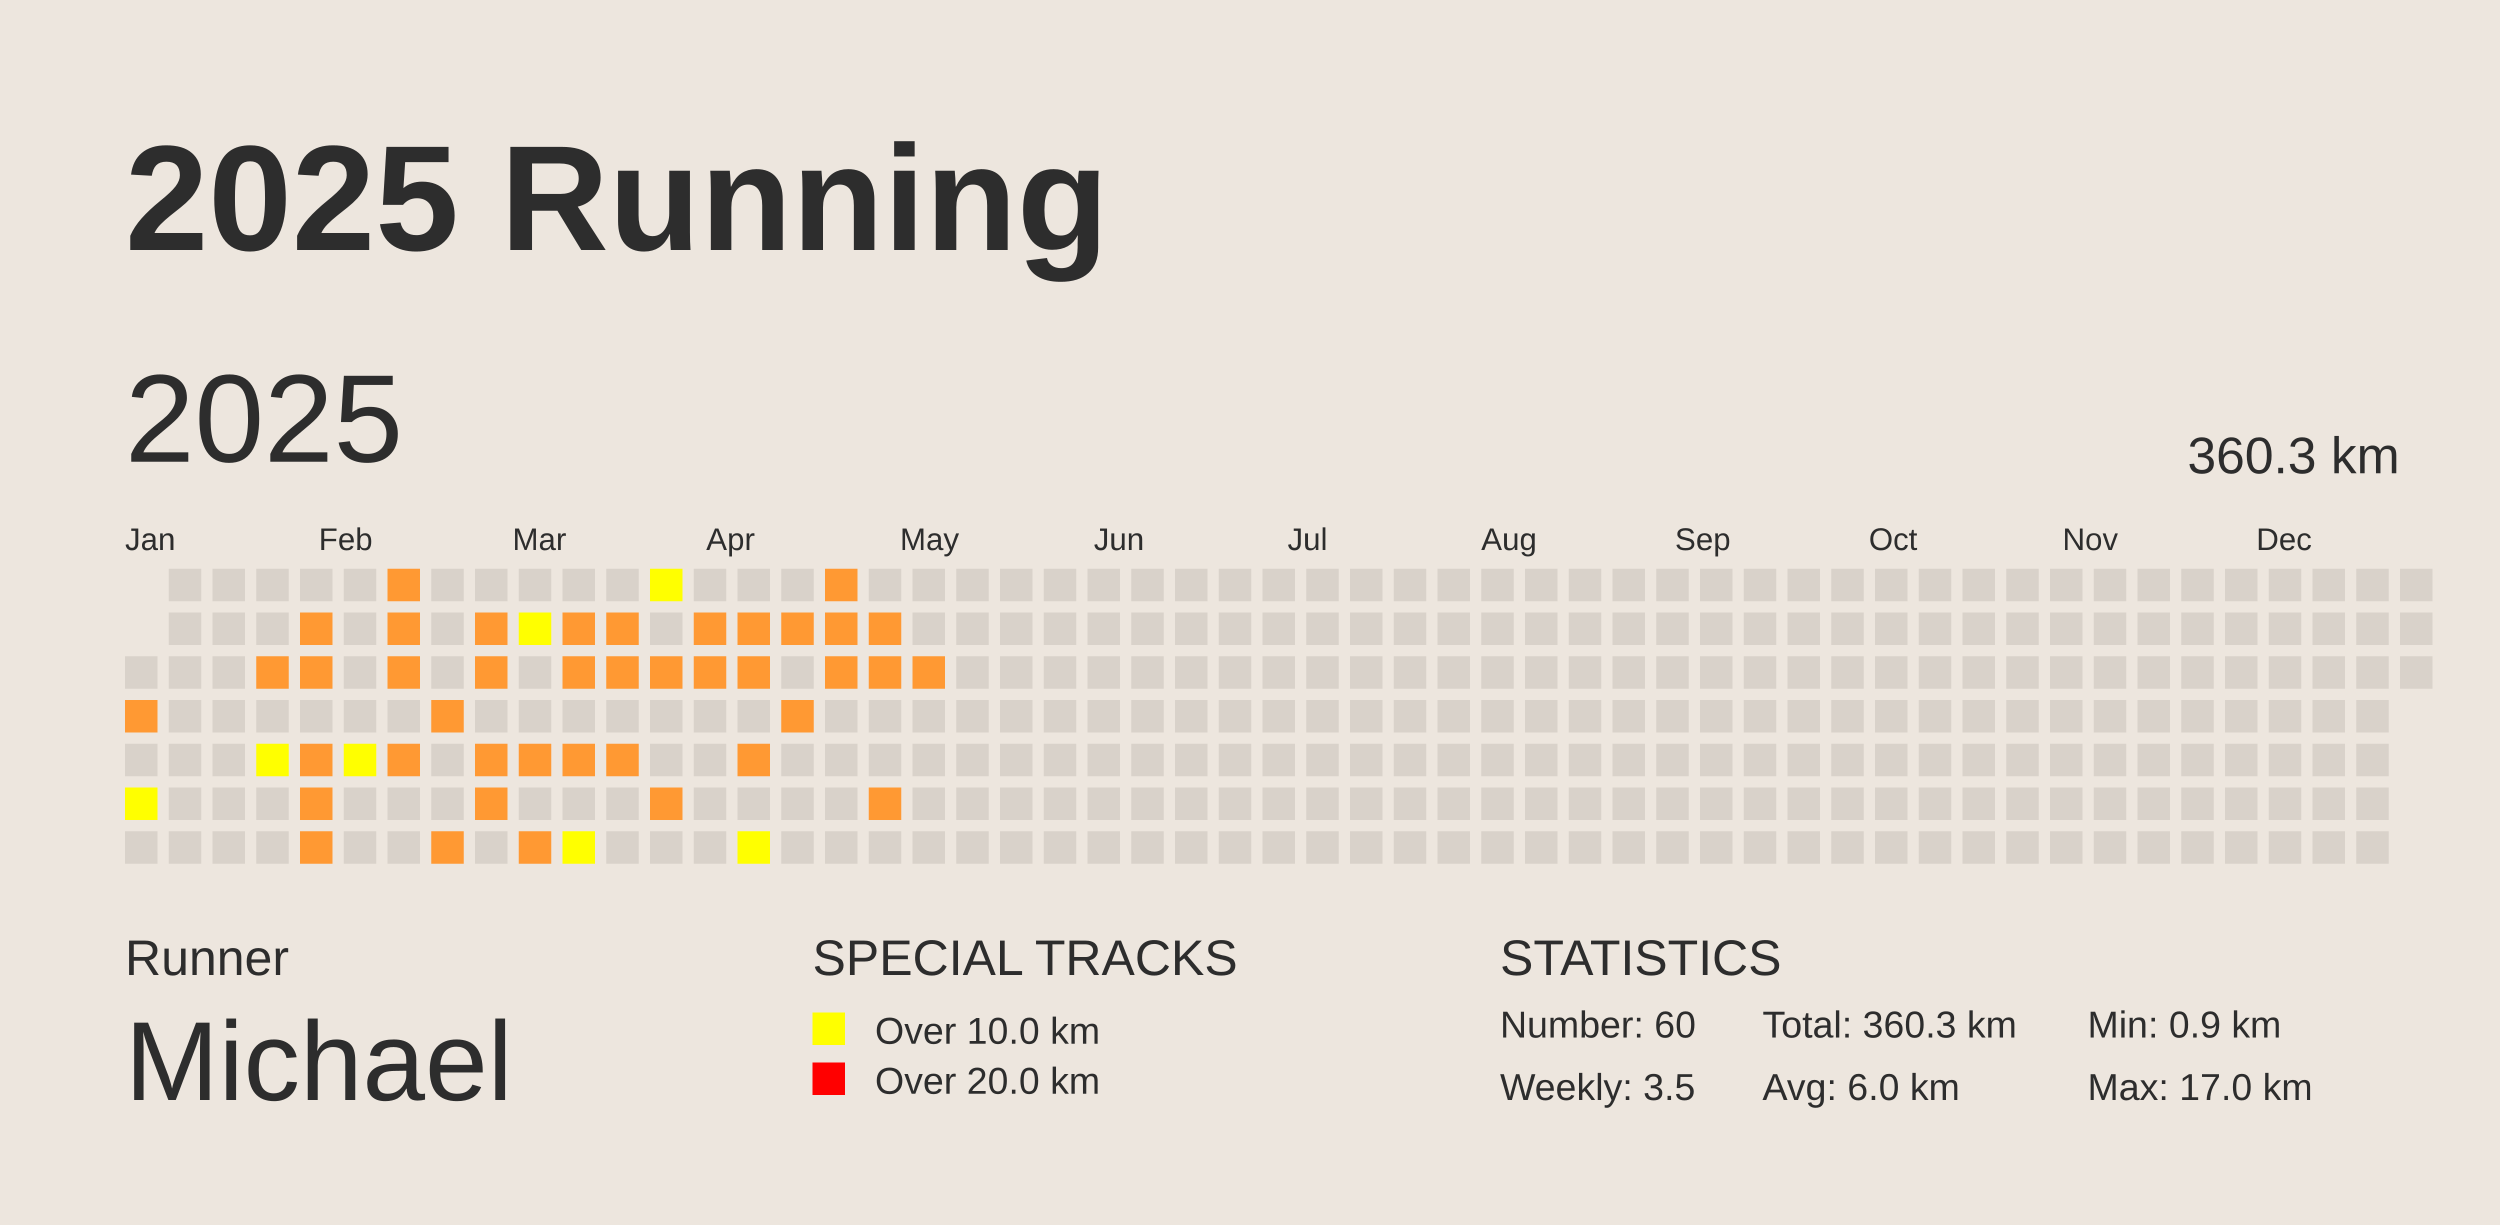
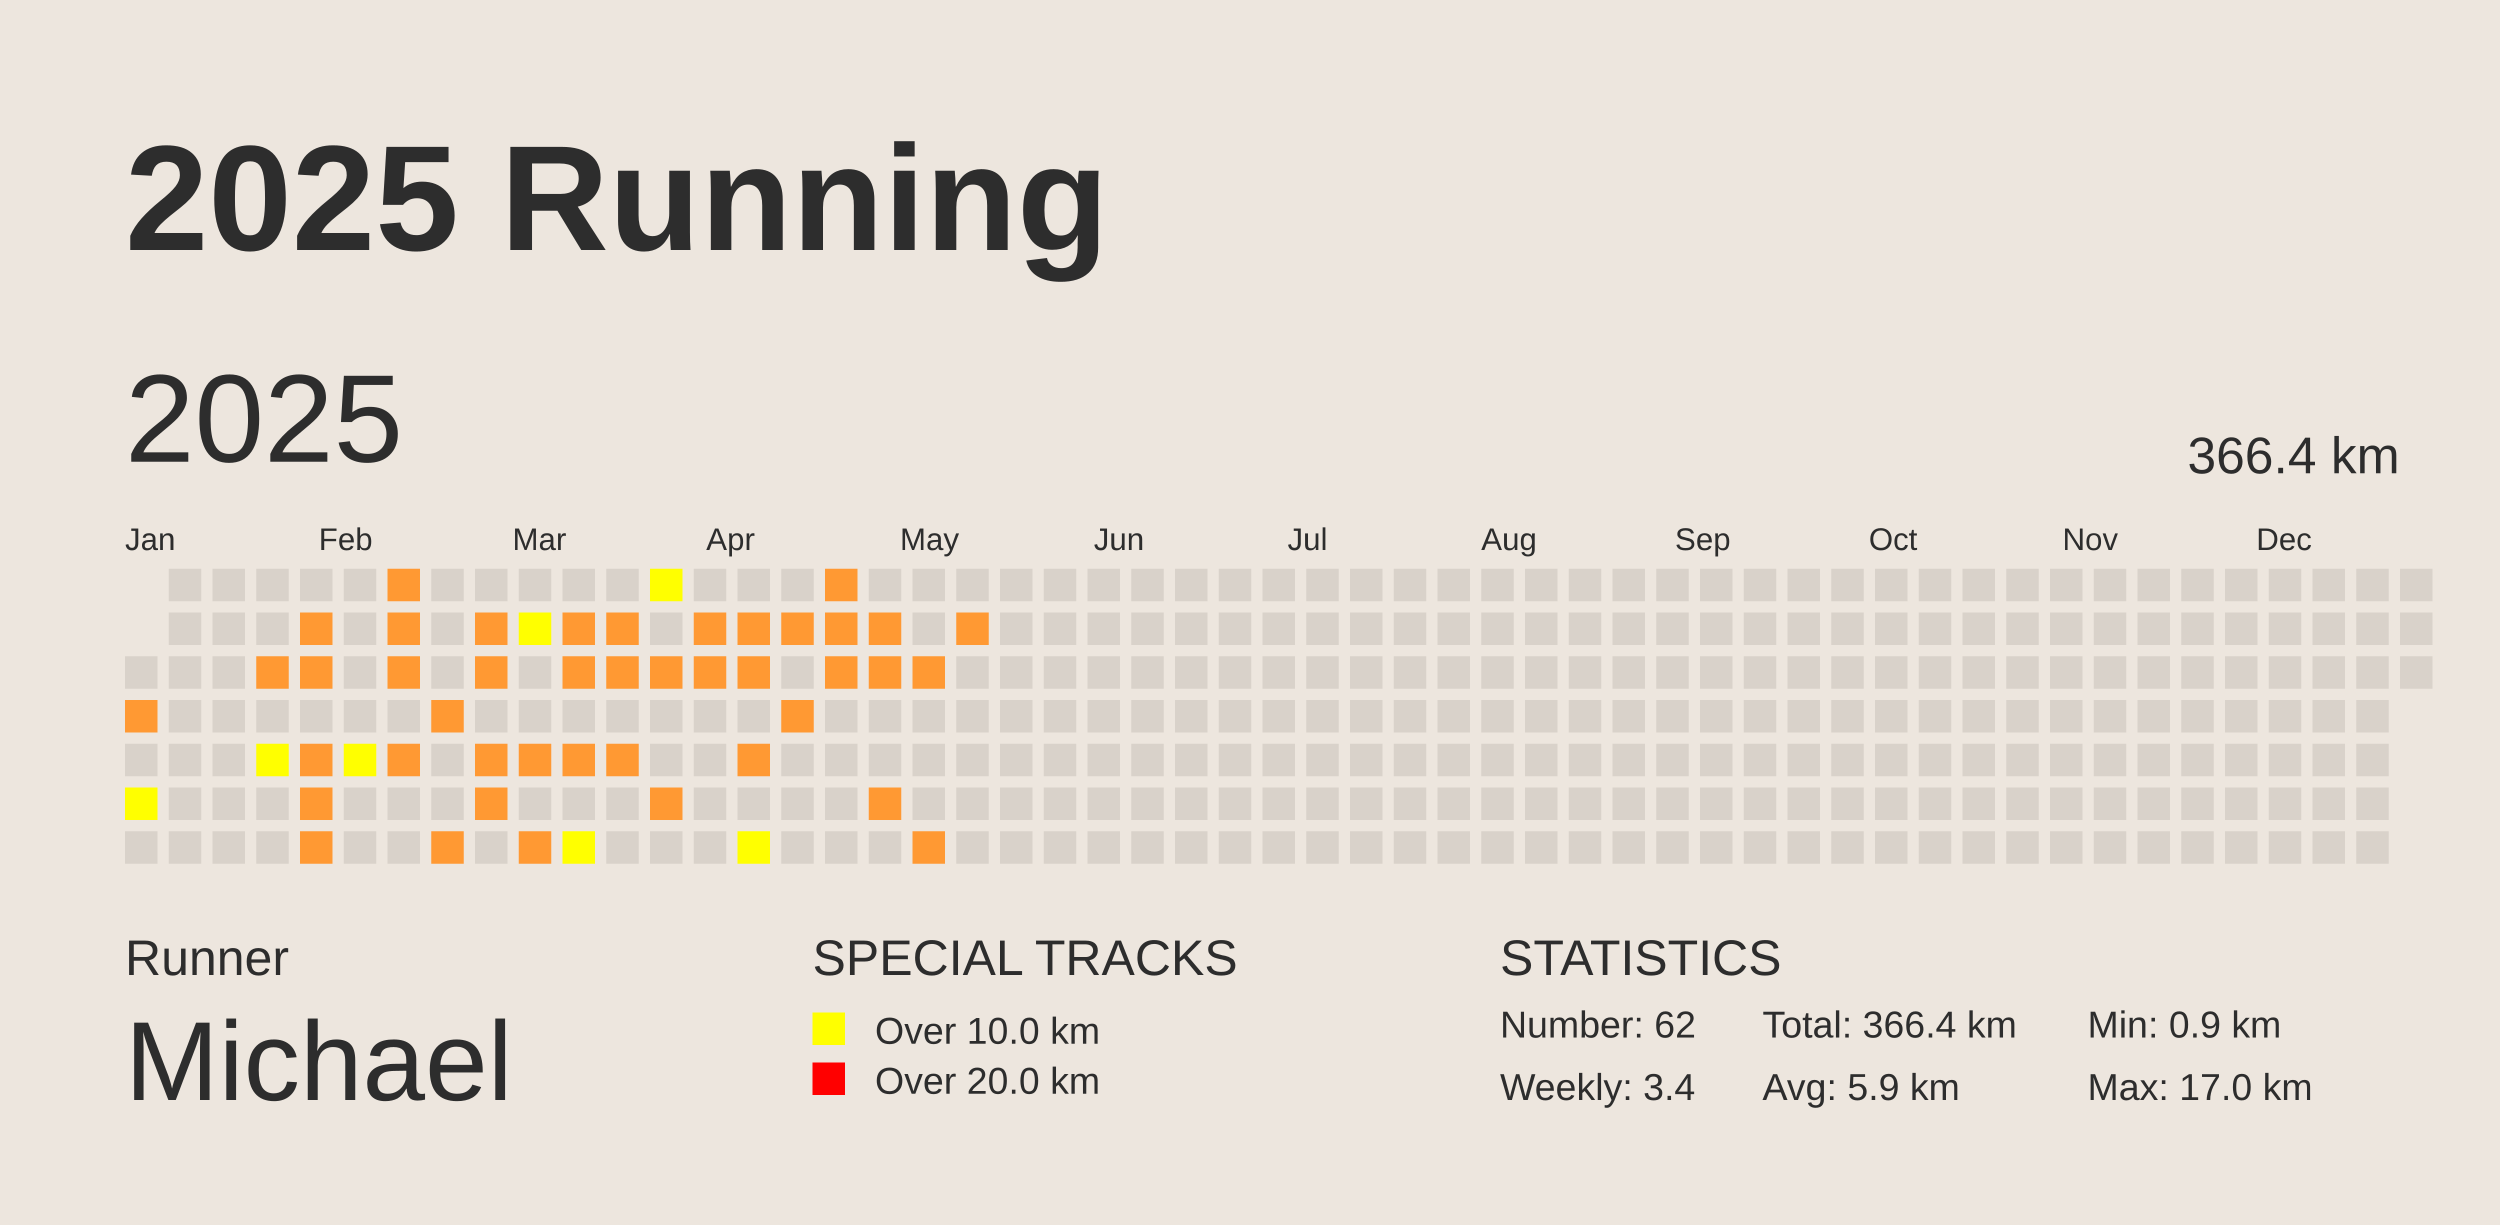
<svg xmlns="http://www.w3.org/2000/svg" baseProfile="full" height="98mm" version="1.1" viewBox="0,0,200,98" width="200mm">
  <defs />
  <rect fill="#EDE6DE" height="98" width="200" x="0" y="0" />
  <text fill="#2D2D2D" style="font-size:12px; font-family:Arial; font-weight:bold;" x="10" y="20">2025 Running</text>
  <text fill="#2D2D2D" style="font-size:4px; font-family:Arial" x="10" y="78">Runner</text>
  <text fill="#2D2D2D" style="font-size:9px; font-family:Arial" x="10" y="88">Michael</text>
  <text fill="#2D2D2D" style="font-size:4px; font-family:Arial" x="65" y="78">SPECIAL TRACKS</text>
  <rect fill="yellow" height="2.6" width="2.6" x="65" y="81" />
  <text fill="#2D2D2D" style="font-size:3px; font-family:Arial" x="70" y="83.5">Over 10.0 km</text>
  <rect fill="red" height="2.6" width="2.6" x="65" y="85" />
  <text fill="#2D2D2D" style="font-size:3px; font-family:Arial" x="70" y="87.5">Over 20.0 km</text>
  <text fill="#2D2D2D" style="font-size:4px; font-family:Arial" x="120" y="78">STATISTICS</text>
-   <text fill="#2D2D2D" style="font-size:3px; font-family:Arial" x="120" y="83">Number: 60</text>
-   <text fill="#2D2D2D" style="font-size:3px; font-family:Arial" x="120" y="88">Weekly: 3.5</text>
-   <text fill="#2D2D2D" style="font-size:3px; font-family:Arial" x="141" y="83">Total: 360.3 km</text>
-   <text fill="#2D2D2D" style="font-size:3px; font-family:Arial" x="141" y="88">Avg: 6.0 km</text>
+   <text fill="#2D2D2D" style="font-size:3px; font-family:Arial" x="120" y="83">Number: 62</text>
+   <text fill="#2D2D2D" style="font-size:3px; font-family:Arial" x="120" y="88">Weekly: 3.4</text>
+   <text fill="#2D2D2D" style="font-size:3px; font-family:Arial" x="141" y="83">Total: 366.4 km</text>
+   <text fill="#2D2D2D" style="font-size:3px; font-family:Arial" x="141" y="88">Avg: 5.9 km</text>
  <text fill="#2D2D2D" style="font-size:3px; font-family:Arial" x="167" y="83">Min: 0.9 km</text>
  <text fill="#2D2D2D" style="font-size:3px; font-family:Arial" x="167" y="88">Max: 17.0 km</text>
  <text dominant-baseline="hanging" fill="#2D2D2D" style="font-size:10.0px; font-family:Arial;" x="10" y="30">2025</text>
-   <text dominant-baseline="hanging" fill="#2D2D2D" style="font-size:4.125px; font-family:Arial;" x="175" y="35">360.3 km</text>
+   <text dominant-baseline="hanging" fill="#2D2D2D" style="font-size:4.125px; font-family:Arial;" x="175" y="35">366.4 km</text>
  <text fill="#2D2D2D" style="font-size:2.5px; font-family:Arial" x="10.0" y="44">Jan</text>
  <text fill="#2D2D2D" style="font-size:2.5px; font-family:Arial" x="25.5" y="44">Feb</text>
  <text fill="#2D2D2D" style="font-size:2.5px; font-family:Arial" x="41.0" y="44">Mar</text>
  <text fill="#2D2D2D" style="font-size:2.5px; font-family:Arial" x="56.5" y="44">Apr</text>
  <text fill="#2D2D2D" style="font-size:2.5px; font-family:Arial" x="72.0" y="44">May</text>
  <text fill="#2D2D2D" style="font-size:2.5px; font-family:Arial" x="87.5" y="44">Jun</text>
  <text fill="#2D2D2D" style="font-size:2.5px; font-family:Arial" x="103.0" y="44">Jul</text>
  <text fill="#2D2D2D" style="font-size:2.5px; font-family:Arial" x="118.5" y="44">Aug</text>
  <text fill="#2D2D2D" style="font-size:2.5px; font-family:Arial" x="134.0" y="44">Sep</text>
  <text fill="#2D2D2D" style="font-size:2.5px; font-family:Arial" x="149.5" y="44">Oct</text>
  <text fill="#2D2D2D" style="font-size:2.5px; font-family:Arial" x="165.0" y="44">Nov</text>
  <text fill="#2D2D2D" style="font-size:2.5px; font-family:Arial" x="180.5" y="44">Dec</text>
  <rect fill="#D9D2CA" height="2.6" width="2.6" x="10.0" y="52.5" />
  <rect fill="#FF9933" height="2.6" width="2.6" x="10.0" y="56.0" />
  <rect fill="#D9D2CA" height="2.6" width="2.6" x="10.0" y="59.5" />
  <rect fill="yellow" height="2.6" width="2.6" x="10.0" y="63.0" />
  <rect fill="#D9D2CA" height="2.6" width="2.6" x="10.0" y="66.5" />
  <rect fill="#D9D2CA" height="2.6" width="2.6" x="13.5" y="45.5" />
  <rect fill="#D9D2CA" height="2.6" width="2.6" x="13.5" y="49.0" />
  <rect fill="#D9D2CA" height="2.6" width="2.6" x="13.5" y="52.5" />
  <rect fill="#D9D2CA" height="2.6" width="2.6" x="13.5" y="56.0" />
  <rect fill="#D9D2CA" height="2.6" width="2.6" x="13.5" y="59.5" />
  <rect fill="#D9D2CA" height="2.6" width="2.6" x="13.5" y="63.0" />
  <rect fill="#D9D2CA" height="2.6" width="2.6" x="13.5" y="66.5" />
  <rect fill="#D9D2CA" height="2.6" width="2.6" x="17.0" y="45.5" />
  <rect fill="#D9D2CA" height="2.6" width="2.6" x="17.0" y="49.0" />
  <rect fill="#D9D2CA" height="2.6" width="2.6" x="17.0" y="52.5" />
  <rect fill="#D9D2CA" height="2.6" width="2.6" x="17.0" y="56.0" />
  <rect fill="#D9D2CA" height="2.6" width="2.6" x="17.0" y="59.5" />
  <rect fill="#D9D2CA" height="2.6" width="2.6" x="17.0" y="63.0" />
  <rect fill="#D9D2CA" height="2.6" width="2.6" x="17.0" y="66.5" />
  <rect fill="#D9D2CA" height="2.6" width="2.6" x="20.5" y="45.5" />
  <rect fill="#D9D2CA" height="2.6" width="2.6" x="20.5" y="49.0" />
  <rect fill="#FF9933" height="2.6" width="2.6" x="20.5" y="52.5" />
  <rect fill="#D9D2CA" height="2.6" width="2.6" x="20.5" y="56.0" />
  <rect fill="yellow" height="2.6" width="2.6" x="20.5" y="59.5" />
  <rect fill="#D9D2CA" height="2.6" width="2.6" x="20.5" y="63.0" />
  <rect fill="#D9D2CA" height="2.6" width="2.6" x="20.5" y="66.5" />
  <rect fill="#D9D2CA" height="2.6" width="2.6" x="24.0" y="45.5" />
  <rect fill="#FF9933" height="2.6" width="2.6" x="24.0" y="49.0" />
  <rect fill="#FF9933" height="2.6" width="2.6" x="24.0" y="52.5" />
  <rect fill="#D9D2CA" height="2.6" width="2.6" x="24.0" y="56.0" />
  <rect fill="#FF9933" height="2.6" width="2.6" x="24.0" y="59.5" />
  <rect fill="#FF9933" height="2.6" width="2.6" x="24.0" y="63.0" />
  <rect fill="#FF9933" height="2.6" width="2.6" x="24.0" y="66.5" />
  <rect fill="#D9D2CA" height="2.6" width="2.6" x="27.5" y="45.5" />
  <rect fill="#D9D2CA" height="2.6" width="2.6" x="27.5" y="49.0" />
  <rect fill="#D9D2CA" height="2.6" width="2.6" x="27.5" y="52.5" />
  <rect fill="#D9D2CA" height="2.6" width="2.6" x="27.5" y="56.0" />
  <rect fill="yellow" height="2.6" width="2.6" x="27.5" y="59.5" />
  <rect fill="#D9D2CA" height="2.6" width="2.6" x="27.5" y="63.0" />
  <rect fill="#D9D2CA" height="2.6" width="2.6" x="27.5" y="66.5" />
  <rect fill="#FF9933" height="2.6" width="2.6" x="31.0" y="45.5" />
  <rect fill="#FF9933" height="2.6" width="2.6" x="31.0" y="49.0" />
  <rect fill="#FF9933" height="2.6" width="2.6" x="31.0" y="52.5" />
  <rect fill="#D9D2CA" height="2.6" width="2.6" x="31.0" y="56.0" />
  <rect fill="#FF9933" height="2.6" width="2.6" x="31.0" y="59.5" />
  <rect fill="#D9D2CA" height="2.6" width="2.6" x="31.0" y="63.0" />
  <rect fill="#D9D2CA" height="2.6" width="2.6" x="31.0" y="66.5" />
  <rect fill="#D9D2CA" height="2.6" width="2.6" x="34.5" y="45.5" />
  <rect fill="#D9D2CA" height="2.6" width="2.6" x="34.5" y="49.0" />
  <rect fill="#D9D2CA" height="2.6" width="2.6" x="34.5" y="52.5" />
  <rect fill="#FF9933" height="2.6" width="2.6" x="34.5" y="56.0" />
  <rect fill="#D9D2CA" height="2.6" width="2.6" x="34.5" y="59.5" />
  <rect fill="#D9D2CA" height="2.6" width="2.6" x="34.5" y="63.0" />
  <rect fill="#FF9933" height="2.6" width="2.6" x="34.5" y="66.5" />
  <rect fill="#D9D2CA" height="2.6" width="2.6" x="38.0" y="45.5" />
  <rect fill="#FF9933" height="2.6" width="2.6" x="38.0" y="49.0" />
  <rect fill="#FF9933" height="2.6" width="2.6" x="38.0" y="52.5" />
  <rect fill="#D9D2CA" height="2.6" width="2.6" x="38.0" y="56.0" />
  <rect fill="#FF9933" height="2.6" width="2.6" x="38.0" y="59.5" />
  <rect fill="#FF9933" height="2.6" width="2.6" x="38.0" y="63.0" />
  <rect fill="#D9D2CA" height="2.6" width="2.6" x="38.0" y="66.5" />
  <rect fill="#D9D2CA" height="2.6" width="2.6" x="41.5" y="45.5" />
  <rect fill="yellow" height="2.6" width="2.6" x="41.5" y="49.0" />
  <rect fill="#D9D2CA" height="2.6" width="2.6" x="41.5" y="52.5" />
  <rect fill="#D9D2CA" height="2.6" width="2.6" x="41.5" y="56.0" />
  <rect fill="#FF9933" height="2.6" width="2.6" x="41.5" y="59.5" />
  <rect fill="#D9D2CA" height="2.6" width="2.6" x="41.5" y="63.0" />
  <rect fill="#FF9933" height="2.6" width="2.6" x="41.5" y="66.5" />
  <rect fill="#D9D2CA" height="2.6" width="2.6" x="45.0" y="45.5" />
  <rect fill="#FF9933" height="2.6" width="2.6" x="45.0" y="49.0" />
  <rect fill="#FF9933" height="2.6" width="2.6" x="45.0" y="52.5" />
  <rect fill="#D9D2CA" height="2.6" width="2.6" x="45.0" y="56.0" />
  <rect fill="#FF9933" height="2.6" width="2.6" x="45.0" y="59.5" />
  <rect fill="#D9D2CA" height="2.6" width="2.6" x="45.0" y="63.0" />
  <rect fill="yellow" height="2.6" width="2.6" x="45.0" y="66.5" />
  <rect fill="#D9D2CA" height="2.6" width="2.6" x="48.5" y="45.5" />
  <rect fill="#FF9933" height="2.6" width="2.6" x="48.5" y="49.0" />
  <rect fill="#FF9933" height="2.6" width="2.6" x="48.5" y="52.5" />
  <rect fill="#D9D2CA" height="2.6" width="2.6" x="48.5" y="56.0" />
  <rect fill="#FF9933" height="2.6" width="2.6" x="48.5" y="59.5" />
  <rect fill="#D9D2CA" height="2.6" width="2.6" x="48.5" y="63.0" />
  <rect fill="#D9D2CA" height="2.6" width="2.6" x="48.5" y="66.5" />
  <rect fill="yellow" height="2.6" width="2.6" x="52.0" y="45.5" />
  <rect fill="#D9D2CA" height="2.6" width="2.6" x="52.0" y="49.0" />
  <rect fill="#FF9933" height="2.6" width="2.6" x="52.0" y="52.5" />
  <rect fill="#D9D2CA" height="2.6" width="2.6" x="52.0" y="56.0" />
  <rect fill="#D9D2CA" height="2.6" width="2.6" x="52.0" y="59.5" />
  <rect fill="#FF9933" height="2.6" width="2.6" x="52.0" y="63.0" />
  <rect fill="#D9D2CA" height="2.6" width="2.6" x="52.0" y="66.5" />
  <rect fill="#D9D2CA" height="2.6" width="2.6" x="55.5" y="45.5" />
  <rect fill="#FF9933" height="2.6" width="2.6" x="55.5" y="49.0" />
  <rect fill="#FF9933" height="2.6" width="2.6" x="55.5" y="52.5" />
  <rect fill="#D9D2CA" height="2.6" width="2.6" x="55.5" y="56.0" />
  <rect fill="#D9D2CA" height="2.6" width="2.6" x="55.5" y="59.5" />
  <rect fill="#D9D2CA" height="2.6" width="2.6" x="55.5" y="63.0" />
  <rect fill="#D9D2CA" height="2.6" width="2.6" x="55.5" y="66.5" />
  <rect fill="#D9D2CA" height="2.6" width="2.6" x="59.0" y="45.5" />
  <rect fill="#FF9933" height="2.6" width="2.6" x="59.0" y="49.0" />
  <rect fill="#FF9933" height="2.6" width="2.6" x="59.0" y="52.5" />
  <rect fill="#D9D2CA" height="2.6" width="2.6" x="59.0" y="56.0" />
  <rect fill="#FF9933" height="2.6" width="2.6" x="59.0" y="59.5" />
  <rect fill="#D9D2CA" height="2.6" width="2.6" x="59.0" y="63.0" />
  <rect fill="yellow" height="2.6" width="2.6" x="59.0" y="66.5" />
  <rect fill="#D9D2CA" height="2.6" width="2.6" x="62.5" y="45.5" />
  <rect fill="#FF9933" height="2.6" width="2.6" x="62.5" y="49.0" />
  <rect fill="#D9D2CA" height="2.6" width="2.6" x="62.5" y="52.5" />
  <rect fill="#FF9933" height="2.6" width="2.6" x="62.5" y="56.0" />
  <rect fill="#D9D2CA" height="2.6" width="2.6" x="62.5" y="59.5" />
  <rect fill="#D9D2CA" height="2.6" width="2.6" x="62.5" y="63.0" />
  <rect fill="#D9D2CA" height="2.6" width="2.6" x="62.5" y="66.5" />
  <rect fill="#FF9933" height="2.6" width="2.6" x="66.0" y="45.5" />
  <rect fill="#FF9933" height="2.6" width="2.6" x="66.0" y="49.0" />
  <rect fill="#FF9933" height="2.6" width="2.6" x="66.0" y="52.5" />
  <rect fill="#D9D2CA" height="2.6" width="2.6" x="66.0" y="56.0" />
  <rect fill="#D9D2CA" height="2.6" width="2.6" x="66.0" y="59.5" />
  <rect fill="#D9D2CA" height="2.6" width="2.6" x="66.0" y="63.0" />
  <rect fill="#D9D2CA" height="2.6" width="2.6" x="66.0" y="66.5" />
  <rect fill="#D9D2CA" height="2.6" width="2.6" x="69.5" y="45.5" />
  <rect fill="#FF9933" height="2.6" width="2.6" x="69.5" y="49.0" />
  <rect fill="#FF9933" height="2.6" width="2.6" x="69.5" y="52.5" />
  <rect fill="#D9D2CA" height="2.6" width="2.6" x="69.5" y="56.0" />
  <rect fill="#D9D2CA" height="2.6" width="2.6" x="69.5" y="59.5" />
  <rect fill="#FF9933" height="2.6" width="2.6" x="69.5" y="63.0" />
  <rect fill="#D9D2CA" height="2.6" width="2.6" x="69.5" y="66.5" />
  <rect fill="#D9D2CA" height="2.6" width="2.6" x="73.0" y="45.5" />
  <rect fill="#D9D2CA" height="2.6" width="2.6" x="73.0" y="49.0" />
  <rect fill="#FF9933" height="2.6" width="2.6" x="73.0" y="52.5" />
  <rect fill="#D9D2CA" height="2.6" width="2.6" x="73.0" y="56.0" />
  <rect fill="#D9D2CA" height="2.6" width="2.6" x="73.0" y="59.5" />
  <rect fill="#D9D2CA" height="2.6" width="2.6" x="73.0" y="63.0" />
-   <rect fill="#D9D2CA" height="2.6" width="2.6" x="73.0" y="66.5" />
+   <rect fill="#FF9933" height="2.6" width="2.6" x="73.0" y="66.5" />
  <rect fill="#D9D2CA" height="2.6" width="2.6" x="76.5" y="45.5" />
-   <rect fill="#D9D2CA" height="2.6" width="2.6" x="76.5" y="49.0" />
+   <rect fill="#FF9933" height="2.6" width="2.6" x="76.5" y="49.0" />
  <rect fill="#D9D2CA" height="2.6" width="2.6" x="76.5" y="52.5" />
  <rect fill="#D9D2CA" height="2.6" width="2.6" x="76.5" y="56.0" />
  <rect fill="#D9D2CA" height="2.6" width="2.6" x="76.5" y="59.5" />
  <rect fill="#D9D2CA" height="2.6" width="2.6" x="76.5" y="63.0" />
  <rect fill="#D9D2CA" height="2.6" width="2.6" x="76.5" y="66.5" />
  <rect fill="#D9D2CA" height="2.6" width="2.6" x="80.0" y="45.5" />
  <rect fill="#D9D2CA" height="2.6" width="2.6" x="80.0" y="49.0" />
  <rect fill="#D9D2CA" height="2.6" width="2.6" x="80.0" y="52.5" />
  <rect fill="#D9D2CA" height="2.6" width="2.6" x="80.0" y="56.0" />
  <rect fill="#D9D2CA" height="2.6" width="2.6" x="80.0" y="59.5" />
  <rect fill="#D9D2CA" height="2.6" width="2.6" x="80.0" y="63.0" />
  <rect fill="#D9D2CA" height="2.6" width="2.6" x="80.0" y="66.5" />
  <rect fill="#D9D2CA" height="2.6" width="2.6" x="83.5" y="45.5" />
  <rect fill="#D9D2CA" height="2.6" width="2.6" x="83.5" y="49.0" />
  <rect fill="#D9D2CA" height="2.6" width="2.6" x="83.5" y="52.5" />
  <rect fill="#D9D2CA" height="2.6" width="2.6" x="83.5" y="56.0" />
  <rect fill="#D9D2CA" height="2.6" width="2.6" x="83.5" y="59.5" />
  <rect fill="#D9D2CA" height="2.6" width="2.6" x="83.5" y="63.0" />
  <rect fill="#D9D2CA" height="2.6" width="2.6" x="83.5" y="66.5" />
  <rect fill="#D9D2CA" height="2.6" width="2.6" x="87.0" y="45.5" />
  <rect fill="#D9D2CA" height="2.6" width="2.6" x="87.0" y="49.0" />
  <rect fill="#D9D2CA" height="2.6" width="2.6" x="87.0" y="52.5" />
  <rect fill="#D9D2CA" height="2.6" width="2.6" x="87.0" y="56.0" />
  <rect fill="#D9D2CA" height="2.6" width="2.6" x="87.0" y="59.5" />
  <rect fill="#D9D2CA" height="2.6" width="2.6" x="87.0" y="63.0" />
  <rect fill="#D9D2CA" height="2.6" width="2.6" x="87.0" y="66.5" />
  <rect fill="#D9D2CA" height="2.6" width="2.6" x="90.5" y="45.5" />
  <rect fill="#D9D2CA" height="2.6" width="2.6" x="90.5" y="49.0" />
  <rect fill="#D9D2CA" height="2.6" width="2.6" x="90.5" y="52.5" />
  <rect fill="#D9D2CA" height="2.6" width="2.6" x="90.5" y="56.0" />
  <rect fill="#D9D2CA" height="2.6" width="2.6" x="90.5" y="59.5" />
  <rect fill="#D9D2CA" height="2.6" width="2.6" x="90.5" y="63.0" />
  <rect fill="#D9D2CA" height="2.6" width="2.6" x="90.5" y="66.5" />
  <rect fill="#D9D2CA" height="2.6" width="2.6" x="94.0" y="45.5" />
  <rect fill="#D9D2CA" height="2.6" width="2.6" x="94.0" y="49.0" />
  <rect fill="#D9D2CA" height="2.6" width="2.6" x="94.0" y="52.5" />
  <rect fill="#D9D2CA" height="2.6" width="2.6" x="94.0" y="56.0" />
  <rect fill="#D9D2CA" height="2.6" width="2.6" x="94.0" y="59.5" />
  <rect fill="#D9D2CA" height="2.6" width="2.6" x="94.0" y="63.0" />
  <rect fill="#D9D2CA" height="2.6" width="2.6" x="94.0" y="66.5" />
  <rect fill="#D9D2CA" height="2.6" width="2.6" x="97.5" y="45.5" />
  <rect fill="#D9D2CA" height="2.6" width="2.6" x="97.5" y="49.0" />
  <rect fill="#D9D2CA" height="2.6" width="2.6" x="97.5" y="52.5" />
  <rect fill="#D9D2CA" height="2.6" width="2.6" x="97.5" y="56.0" />
  <rect fill="#D9D2CA" height="2.6" width="2.6" x="97.5" y="59.5" />
  <rect fill="#D9D2CA" height="2.6" width="2.6" x="97.5" y="63.0" />
  <rect fill="#D9D2CA" height="2.6" width="2.6" x="97.5" y="66.5" />
  <rect fill="#D9D2CA" height="2.6" width="2.6" x="101.0" y="45.5" />
  <rect fill="#D9D2CA" height="2.6" width="2.6" x="101.0" y="49.0" />
  <rect fill="#D9D2CA" height="2.6" width="2.6" x="101.0" y="52.5" />
  <rect fill="#D9D2CA" height="2.6" width="2.6" x="101.0" y="56.0" />
  <rect fill="#D9D2CA" height="2.6" width="2.6" x="101.0" y="59.5" />
  <rect fill="#D9D2CA" height="2.6" width="2.6" x="101.0" y="63.0" />
  <rect fill="#D9D2CA" height="2.6" width="2.6" x="101.0" y="66.5" />
  <rect fill="#D9D2CA" height="2.6" width="2.6" x="104.5" y="45.5" />
  <rect fill="#D9D2CA" height="2.6" width="2.6" x="104.5" y="49.0" />
  <rect fill="#D9D2CA" height="2.6" width="2.6" x="104.5" y="52.5" />
  <rect fill="#D9D2CA" height="2.6" width="2.6" x="104.5" y="56.0" />
  <rect fill="#D9D2CA" height="2.6" width="2.6" x="104.5" y="59.5" />
  <rect fill="#D9D2CA" height="2.6" width="2.6" x="104.5" y="63.0" />
  <rect fill="#D9D2CA" height="2.6" width="2.6" x="104.5" y="66.5" />
  <rect fill="#D9D2CA" height="2.6" width="2.6" x="108.0" y="45.5" />
  <rect fill="#D9D2CA" height="2.6" width="2.6" x="108.0" y="49.0" />
  <rect fill="#D9D2CA" height="2.6" width="2.6" x="108.0" y="52.5" />
  <rect fill="#D9D2CA" height="2.6" width="2.6" x="108.0" y="56.0" />
  <rect fill="#D9D2CA" height="2.6" width="2.6" x="108.0" y="59.5" />
  <rect fill="#D9D2CA" height="2.6" width="2.6" x="108.0" y="63.0" />
  <rect fill="#D9D2CA" height="2.6" width="2.6" x="108.0" y="66.5" />
  <rect fill="#D9D2CA" height="2.6" width="2.6" x="111.5" y="45.5" />
  <rect fill="#D9D2CA" height="2.6" width="2.6" x="111.5" y="49.0" />
  <rect fill="#D9D2CA" height="2.6" width="2.6" x="111.5" y="52.5" />
  <rect fill="#D9D2CA" height="2.6" width="2.6" x="111.5" y="56.0" />
  <rect fill="#D9D2CA" height="2.6" width="2.6" x="111.5" y="59.5" />
  <rect fill="#D9D2CA" height="2.6" width="2.6" x="111.5" y="63.0" />
  <rect fill="#D9D2CA" height="2.6" width="2.6" x="111.5" y="66.5" />
  <rect fill="#D9D2CA" height="2.6" width="2.6" x="115.0" y="45.5" />
  <rect fill="#D9D2CA" height="2.6" width="2.6" x="115.0" y="49.0" />
  <rect fill="#D9D2CA" height="2.6" width="2.6" x="115.0" y="52.5" />
  <rect fill="#D9D2CA" height="2.6" width="2.6" x="115.0" y="56.0" />
  <rect fill="#D9D2CA" height="2.6" width="2.6" x="115.0" y="59.5" />
  <rect fill="#D9D2CA" height="2.6" width="2.6" x="115.0" y="63.0" />
  <rect fill="#D9D2CA" height="2.6" width="2.6" x="115.0" y="66.5" />
  <rect fill="#D9D2CA" height="2.6" width="2.6" x="118.5" y="45.5" />
  <rect fill="#D9D2CA" height="2.6" width="2.6" x="118.5" y="49.0" />
  <rect fill="#D9D2CA" height="2.6" width="2.6" x="118.5" y="52.5" />
  <rect fill="#D9D2CA" height="2.6" width="2.6" x="118.5" y="56.0" />
  <rect fill="#D9D2CA" height="2.6" width="2.6" x="118.5" y="59.5" />
  <rect fill="#D9D2CA" height="2.6" width="2.6" x="118.5" y="63.0" />
  <rect fill="#D9D2CA" height="2.6" width="2.6" x="118.5" y="66.5" />
  <rect fill="#D9D2CA" height="2.6" width="2.6" x="122.0" y="45.5" />
  <rect fill="#D9D2CA" height="2.6" width="2.6" x="122.0" y="49.0" />
  <rect fill="#D9D2CA" height="2.6" width="2.6" x="122.0" y="52.5" />
  <rect fill="#D9D2CA" height="2.6" width="2.6" x="122.0" y="56.0" />
  <rect fill="#D9D2CA" height="2.6" width="2.6" x="122.0" y="59.5" />
  <rect fill="#D9D2CA" height="2.6" width="2.6" x="122.0" y="63.0" />
  <rect fill="#D9D2CA" height="2.6" width="2.6" x="122.0" y="66.5" />
  <rect fill="#D9D2CA" height="2.6" width="2.6" x="125.5" y="45.5" />
  <rect fill="#D9D2CA" height="2.6" width="2.6" x="125.5" y="49.0" />
  <rect fill="#D9D2CA" height="2.6" width="2.6" x="125.5" y="52.5" />
  <rect fill="#D9D2CA" height="2.6" width="2.6" x="125.5" y="56.0" />
  <rect fill="#D9D2CA" height="2.6" width="2.6" x="125.5" y="59.5" />
  <rect fill="#D9D2CA" height="2.6" width="2.6" x="125.5" y="63.0" />
  <rect fill="#D9D2CA" height="2.6" width="2.6" x="125.5" y="66.5" />
  <rect fill="#D9D2CA" height="2.6" width="2.6" x="129.0" y="45.5" />
  <rect fill="#D9D2CA" height="2.6" width="2.6" x="129.0" y="49.0" />
  <rect fill="#D9D2CA" height="2.6" width="2.6" x="129.0" y="52.5" />
  <rect fill="#D9D2CA" height="2.6" width="2.6" x="129.0" y="56.0" />
  <rect fill="#D9D2CA" height="2.6" width="2.6" x="129.0" y="59.5" />
  <rect fill="#D9D2CA" height="2.6" width="2.6" x="129.0" y="63.0" />
  <rect fill="#D9D2CA" height="2.6" width="2.6" x="129.0" y="66.5" />
  <rect fill="#D9D2CA" height="2.6" width="2.6" x="132.5" y="45.5" />
  <rect fill="#D9D2CA" height="2.6" width="2.6" x="132.5" y="49.0" />
  <rect fill="#D9D2CA" height="2.6" width="2.6" x="132.5" y="52.5" />
  <rect fill="#D9D2CA" height="2.6" width="2.6" x="132.5" y="56.0" />
  <rect fill="#D9D2CA" height="2.6" width="2.6" x="132.5" y="59.5" />
  <rect fill="#D9D2CA" height="2.6" width="2.6" x="132.5" y="63.0" />
  <rect fill="#D9D2CA" height="2.6" width="2.6" x="132.5" y="66.5" />
  <rect fill="#D9D2CA" height="2.6" width="2.6" x="136.0" y="45.5" />
  <rect fill="#D9D2CA" height="2.6" width="2.6" x="136.0" y="49.0" />
  <rect fill="#D9D2CA" height="2.6" width="2.6" x="136.0" y="52.5" />
  <rect fill="#D9D2CA" height="2.6" width="2.6" x="136.0" y="56.0" />
  <rect fill="#D9D2CA" height="2.6" width="2.6" x="136.0" y="59.5" />
  <rect fill="#D9D2CA" height="2.6" width="2.6" x="136.0" y="63.0" />
  <rect fill="#D9D2CA" height="2.6" width="2.6" x="136.0" y="66.5" />
  <rect fill="#D9D2CA" height="2.6" width="2.6" x="139.5" y="45.5" />
  <rect fill="#D9D2CA" height="2.6" width="2.6" x="139.5" y="49.0" />
  <rect fill="#D9D2CA" height="2.6" width="2.6" x="139.5" y="52.5" />
  <rect fill="#D9D2CA" height="2.6" width="2.6" x="139.5" y="56.0" />
  <rect fill="#D9D2CA" height="2.6" width="2.6" x="139.5" y="59.5" />
  <rect fill="#D9D2CA" height="2.6" width="2.6" x="139.5" y="63.0" />
  <rect fill="#D9D2CA" height="2.6" width="2.6" x="139.5" y="66.5" />
  <rect fill="#D9D2CA" height="2.6" width="2.6" x="143.0" y="45.5" />
  <rect fill="#D9D2CA" height="2.6" width="2.6" x="143.0" y="49.0" />
  <rect fill="#D9D2CA" height="2.6" width="2.6" x="143.0" y="52.5" />
  <rect fill="#D9D2CA" height="2.6" width="2.6" x="143.0" y="56.0" />
  <rect fill="#D9D2CA" height="2.6" width="2.6" x="143.0" y="59.5" />
  <rect fill="#D9D2CA" height="2.6" width="2.6" x="143.0" y="63.0" />
  <rect fill="#D9D2CA" height="2.6" width="2.6" x="143.0" y="66.5" />
  <rect fill="#D9D2CA" height="2.6" width="2.6" x="146.5" y="45.5" />
  <rect fill="#D9D2CA" height="2.6" width="2.6" x="146.5" y="49.0" />
  <rect fill="#D9D2CA" height="2.6" width="2.6" x="146.5" y="52.5" />
  <rect fill="#D9D2CA" height="2.6" width="2.6" x="146.5" y="56.0" />
  <rect fill="#D9D2CA" height="2.6" width="2.6" x="146.5" y="59.5" />
  <rect fill="#D9D2CA" height="2.6" width="2.6" x="146.5" y="63.0" />
  <rect fill="#D9D2CA" height="2.6" width="2.6" x="146.5" y="66.5" />
  <rect fill="#D9D2CA" height="2.6" width="2.6" x="150.0" y="45.5" />
  <rect fill="#D9D2CA" height="2.6" width="2.6" x="150.0" y="49.0" />
  <rect fill="#D9D2CA" height="2.6" width="2.6" x="150.0" y="52.5" />
  <rect fill="#D9D2CA" height="2.6" width="2.6" x="150.0" y="56.0" />
  <rect fill="#D9D2CA" height="2.6" width="2.6" x="150.0" y="59.5" />
  <rect fill="#D9D2CA" height="2.6" width="2.6" x="150.0" y="63.0" />
  <rect fill="#D9D2CA" height="2.6" width="2.6" x="150.0" y="66.5" />
  <rect fill="#D9D2CA" height="2.6" width="2.6" x="153.5" y="45.5" />
  <rect fill="#D9D2CA" height="2.6" width="2.6" x="153.5" y="49.0" />
  <rect fill="#D9D2CA" height="2.6" width="2.6" x="153.5" y="52.5" />
  <rect fill="#D9D2CA" height="2.6" width="2.6" x="153.5" y="56.0" />
  <rect fill="#D9D2CA" height="2.6" width="2.6" x="153.5" y="59.5" />
  <rect fill="#D9D2CA" height="2.6" width="2.6" x="153.5" y="63.0" />
  <rect fill="#D9D2CA" height="2.6" width="2.6" x="153.5" y="66.5" />
  <rect fill="#D9D2CA" height="2.6" width="2.6" x="157.0" y="45.5" />
  <rect fill="#D9D2CA" height="2.6" width="2.6" x="157.0" y="49.0" />
  <rect fill="#D9D2CA" height="2.6" width="2.6" x="157.0" y="52.5" />
  <rect fill="#D9D2CA" height="2.6" width="2.6" x="157.0" y="56.0" />
  <rect fill="#D9D2CA" height="2.6" width="2.6" x="157.0" y="59.5" />
  <rect fill="#D9D2CA" height="2.6" width="2.6" x="157.0" y="63.0" />
  <rect fill="#D9D2CA" height="2.6" width="2.6" x="157.0" y="66.5" />
  <rect fill="#D9D2CA" height="2.6" width="2.6" x="160.5" y="45.5" />
  <rect fill="#D9D2CA" height="2.6" width="2.6" x="160.5" y="49.0" />
  <rect fill="#D9D2CA" height="2.6" width="2.6" x="160.5" y="52.5" />
  <rect fill="#D9D2CA" height="2.6" width="2.6" x="160.5" y="56.0" />
  <rect fill="#D9D2CA" height="2.6" width="2.6" x="160.5" y="59.5" />
  <rect fill="#D9D2CA" height="2.6" width="2.6" x="160.5" y="63.0" />
  <rect fill="#D9D2CA" height="2.6" width="2.6" x="160.5" y="66.5" />
  <rect fill="#D9D2CA" height="2.6" width="2.6" x="164.0" y="45.5" />
  <rect fill="#D9D2CA" height="2.6" width="2.6" x="164.0" y="49.0" />
  <rect fill="#D9D2CA" height="2.6" width="2.6" x="164.0" y="52.5" />
  <rect fill="#D9D2CA" height="2.6" width="2.6" x="164.0" y="56.0" />
  <rect fill="#D9D2CA" height="2.6" width="2.6" x="164.0" y="59.5" />
  <rect fill="#D9D2CA" height="2.6" width="2.6" x="164.0" y="63.0" />
  <rect fill="#D9D2CA" height="2.6" width="2.6" x="164.0" y="66.5" />
  <rect fill="#D9D2CA" height="2.6" width="2.6" x="167.5" y="45.5" />
  <rect fill="#D9D2CA" height="2.6" width="2.6" x="167.5" y="49.0" />
  <rect fill="#D9D2CA" height="2.6" width="2.6" x="167.5" y="52.5" />
  <rect fill="#D9D2CA" height="2.6" width="2.6" x="167.5" y="56.0" />
  <rect fill="#D9D2CA" height="2.6" width="2.6" x="167.5" y="59.5" />
  <rect fill="#D9D2CA" height="2.6" width="2.6" x="167.5" y="63.0" />
  <rect fill="#D9D2CA" height="2.6" width="2.6" x="167.5" y="66.5" />
  <rect fill="#D9D2CA" height="2.6" width="2.6" x="171.0" y="45.5" />
  <rect fill="#D9D2CA" height="2.6" width="2.6" x="171.0" y="49.0" />
  <rect fill="#D9D2CA" height="2.6" width="2.6" x="171.0" y="52.5" />
  <rect fill="#D9D2CA" height="2.6" width="2.6" x="171.0" y="56.0" />
  <rect fill="#D9D2CA" height="2.6" width="2.6" x="171.0" y="59.5" />
  <rect fill="#D9D2CA" height="2.6" width="2.6" x="171.0" y="63.0" />
  <rect fill="#D9D2CA" height="2.6" width="2.6" x="171.0" y="66.5" />
  <rect fill="#D9D2CA" height="2.6" width="2.6" x="174.5" y="45.5" />
  <rect fill="#D9D2CA" height="2.6" width="2.6" x="174.5" y="49.0" />
  <rect fill="#D9D2CA" height="2.6" width="2.6" x="174.5" y="52.5" />
  <rect fill="#D9D2CA" height="2.6" width="2.6" x="174.5" y="56.0" />
  <rect fill="#D9D2CA" height="2.6" width="2.6" x="174.5" y="59.5" />
  <rect fill="#D9D2CA" height="2.6" width="2.6" x="174.5" y="63.0" />
  <rect fill="#D9D2CA" height="2.6" width="2.6" x="174.5" y="66.5" />
  <rect fill="#D9D2CA" height="2.6" width="2.6" x="178.0" y="45.5" />
  <rect fill="#D9D2CA" height="2.6" width="2.6" x="178.0" y="49.0" />
  <rect fill="#D9D2CA" height="2.6" width="2.6" x="178.0" y="52.5" />
  <rect fill="#D9D2CA" height="2.6" width="2.6" x="178.0" y="56.0" />
  <rect fill="#D9D2CA" height="2.6" width="2.6" x="178.0" y="59.5" />
  <rect fill="#D9D2CA" height="2.6" width="2.6" x="178.0" y="63.0" />
  <rect fill="#D9D2CA" height="2.6" width="2.6" x="178.0" y="66.5" />
  <rect fill="#D9D2CA" height="2.6" width="2.6" x="181.5" y="45.5" />
  <rect fill="#D9D2CA" height="2.6" width="2.6" x="181.5" y="49.0" />
  <rect fill="#D9D2CA" height="2.6" width="2.6" x="181.5" y="52.5" />
  <rect fill="#D9D2CA" height="2.6" width="2.6" x="181.5" y="56.0" />
  <rect fill="#D9D2CA" height="2.6" width="2.6" x="181.5" y="59.5" />
  <rect fill="#D9D2CA" height="2.6" width="2.6" x="181.5" y="63.0" />
  <rect fill="#D9D2CA" height="2.6" width="2.6" x="181.5" y="66.5" />
  <rect fill="#D9D2CA" height="2.6" width="2.6" x="185.0" y="45.5" />
  <rect fill="#D9D2CA" height="2.6" width="2.6" x="185.0" y="49.0" />
  <rect fill="#D9D2CA" height="2.6" width="2.6" x="185.0" y="52.5" />
  <rect fill="#D9D2CA" height="2.6" width="2.6" x="185.0" y="56.0" />
  <rect fill="#D9D2CA" height="2.6" width="2.6" x="185.0" y="59.5" />
  <rect fill="#D9D2CA" height="2.6" width="2.6" x="185.0" y="63.0" />
  <rect fill="#D9D2CA" height="2.6" width="2.6" x="185.0" y="66.5" />
  <rect fill="#D9D2CA" height="2.6" width="2.6" x="188.5" y="45.5" />
  <rect fill="#D9D2CA" height="2.6" width="2.6" x="188.5" y="49.0" />
  <rect fill="#D9D2CA" height="2.6" width="2.6" x="188.5" y="52.5" />
  <rect fill="#D9D2CA" height="2.6" width="2.6" x="188.5" y="56.0" />
  <rect fill="#D9D2CA" height="2.6" width="2.6" x="188.5" y="59.5" />
  <rect fill="#D9D2CA" height="2.6" width="2.6" x="188.5" y="63.0" />
  <rect fill="#D9D2CA" height="2.6" width="2.6" x="188.5" y="66.5" />
  <rect fill="#D9D2CA" height="2.6" width="2.6" x="192.0" y="45.5" />
  <rect fill="#D9D2CA" height="2.6" width="2.6" x="192.0" y="49.0" />
  <rect fill="#D9D2CA" height="2.6" width="2.6" x="192.0" y="52.5" />
</svg>
